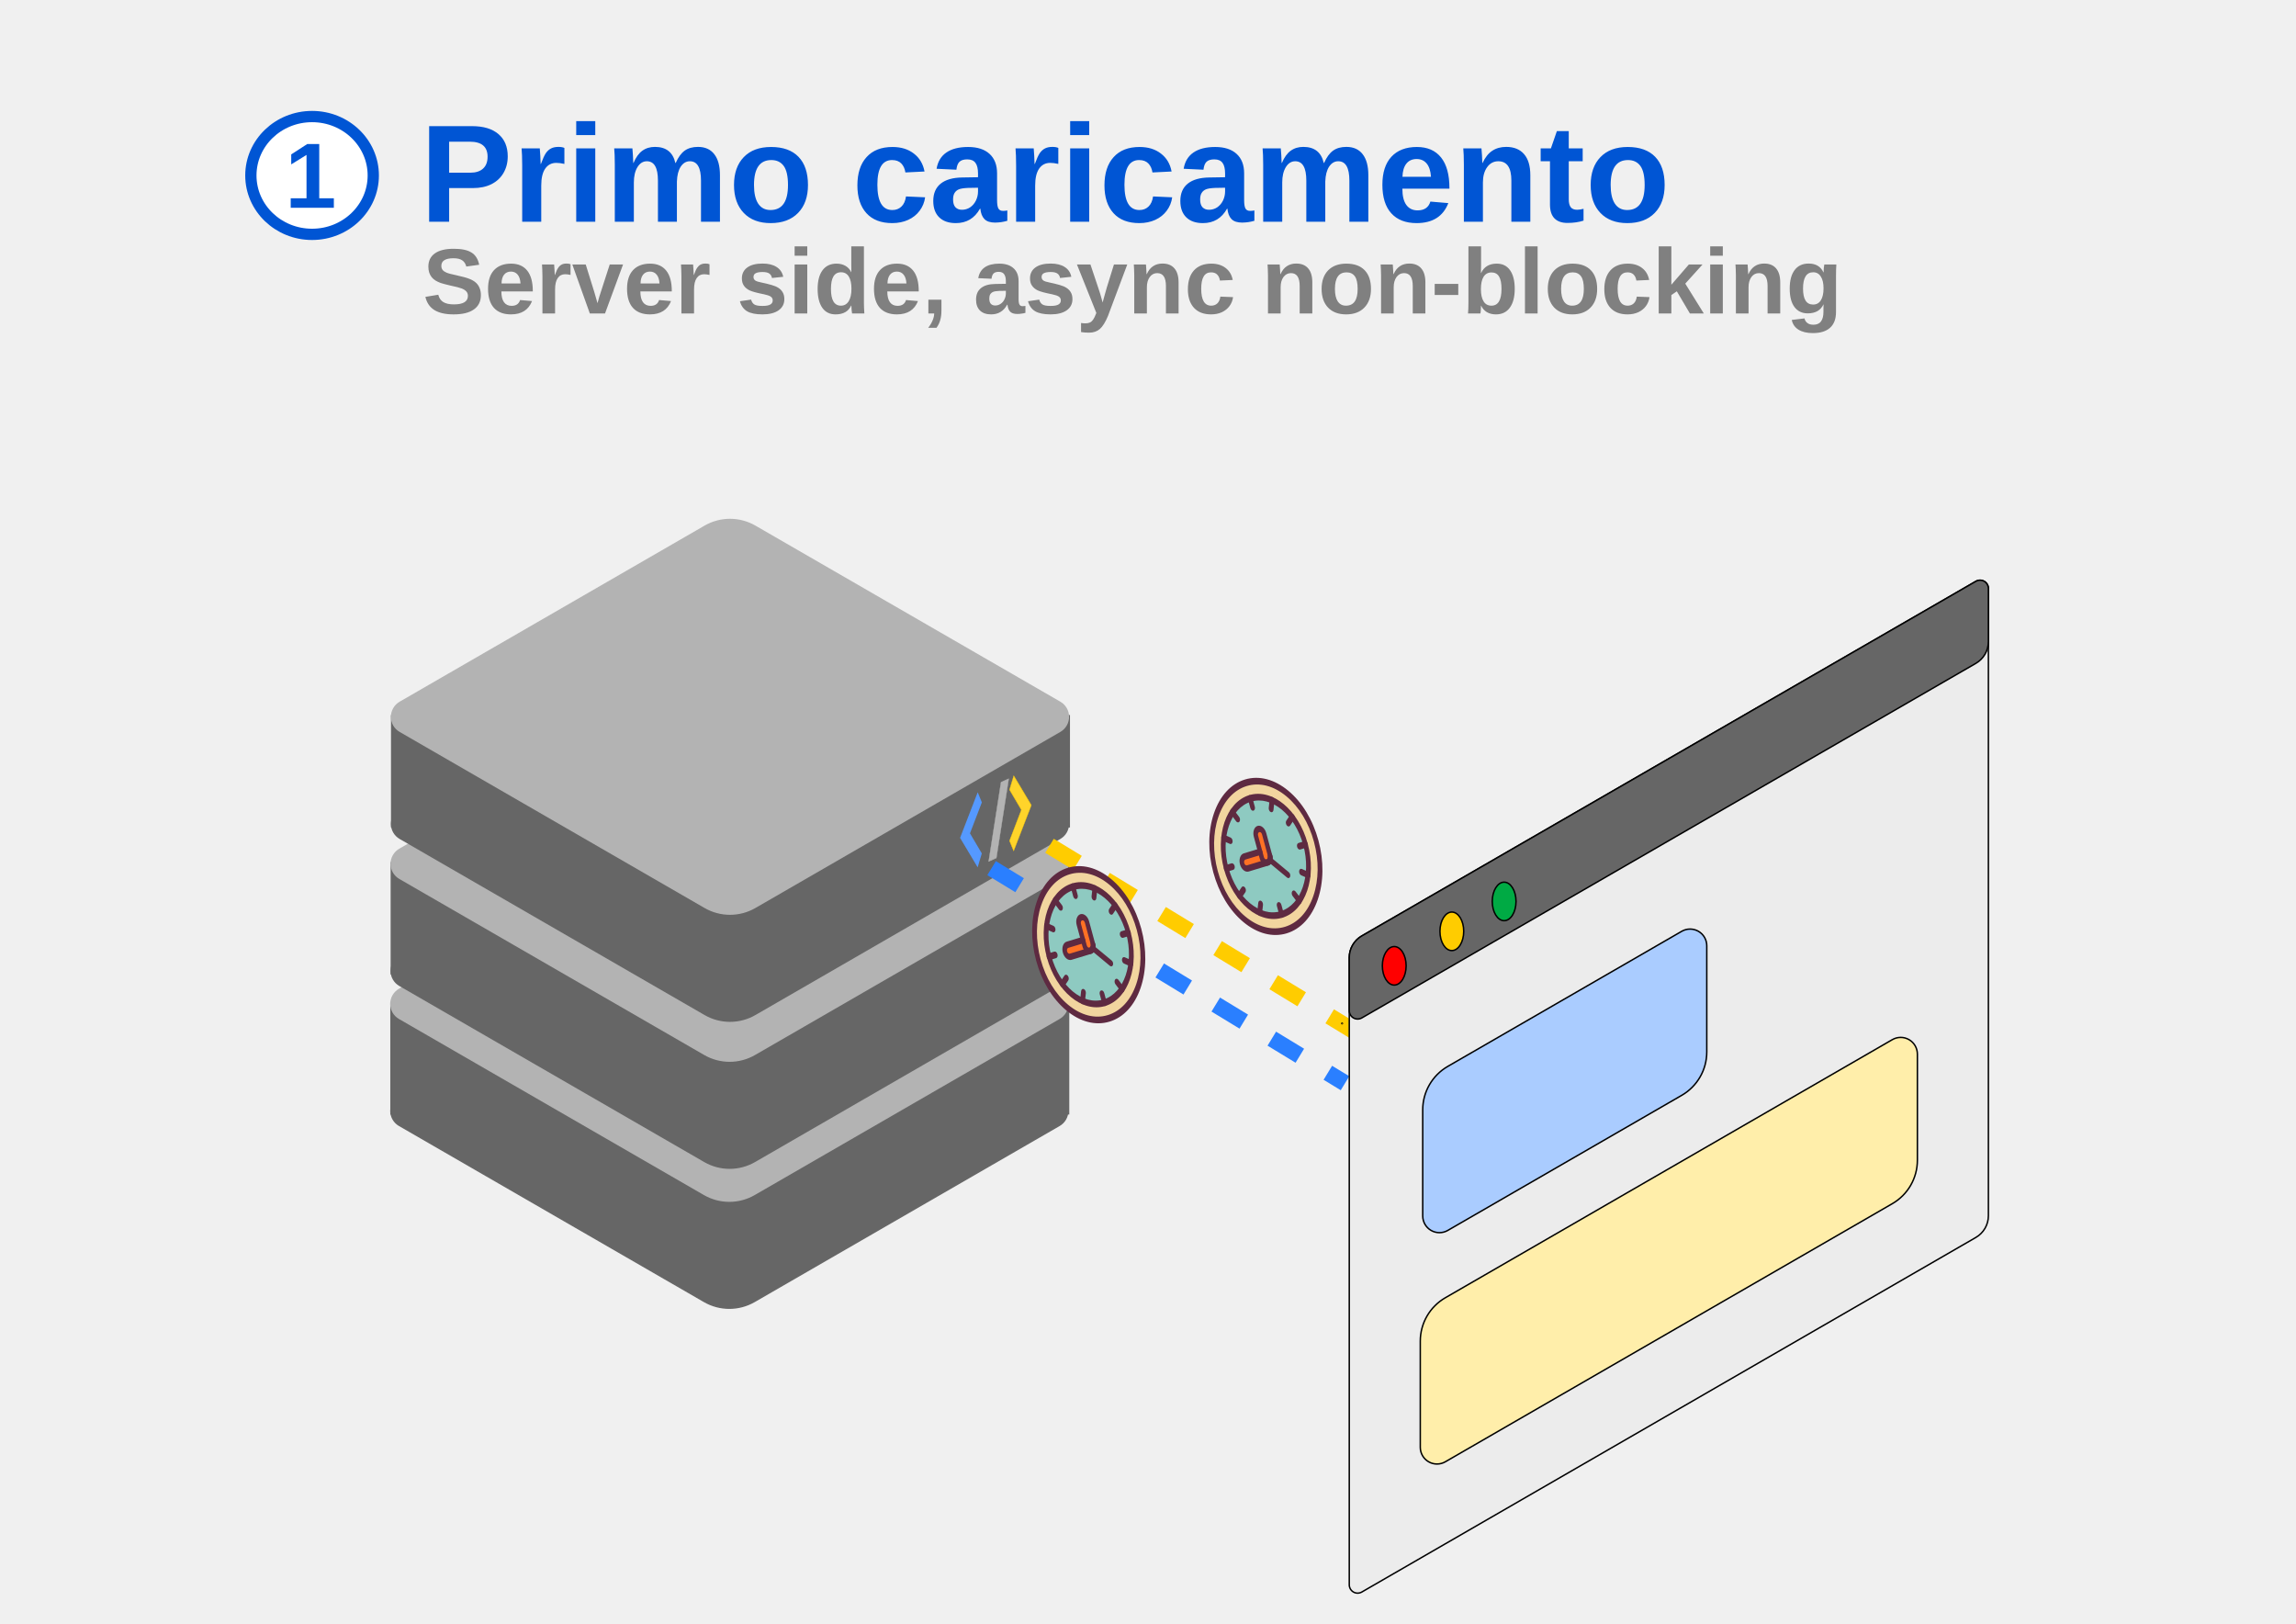
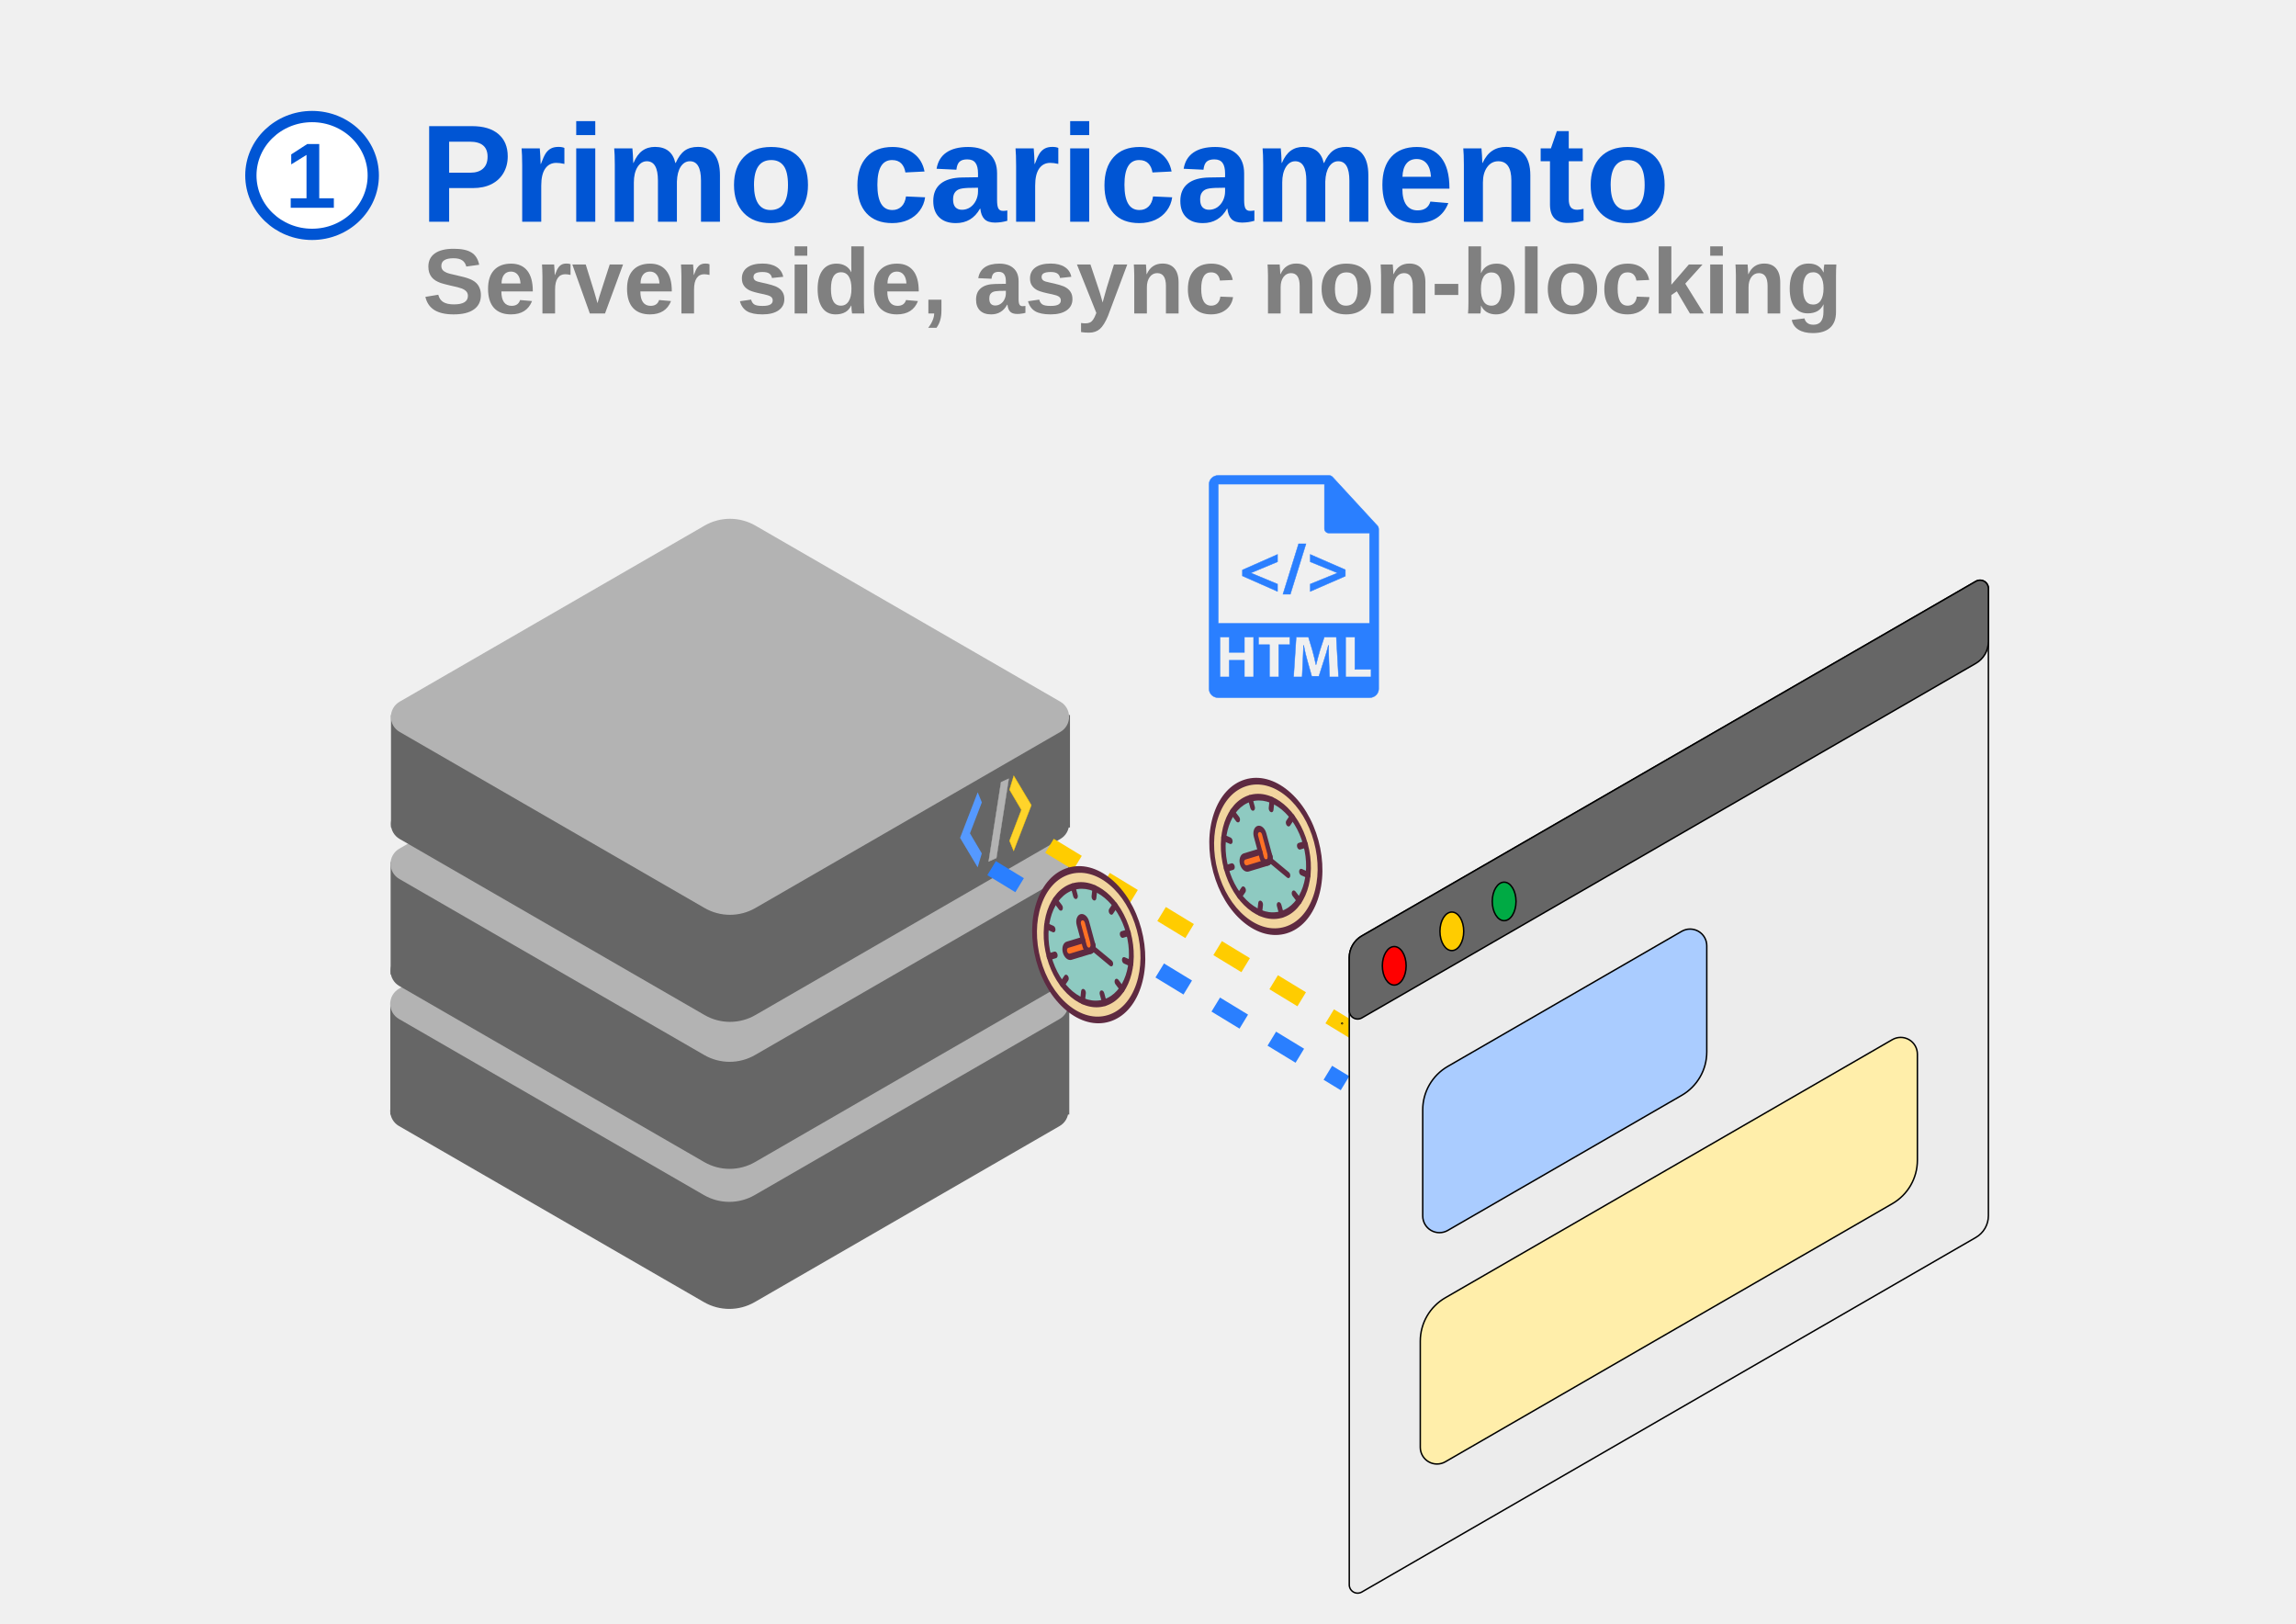
<svg xmlns="http://www.w3.org/2000/svg" width="420mm" height="297mm" viewBox="0 0 420 297" version="1.1" id="svg1">
  <defs id="defs1">
    <linearGradient id="swatch60">
      <stop style="stop-color:#800000;stop-opacity:1;" offset="0" id="stop60" />
    </linearGradient>
  </defs>
  <g id="layer1">
    <g id="g184">
      <g id="g181-2" transform="translate(55.46791,85.2254)">
        <path style="fill:#666666;stroke:#666666;stroke-width:0.265" d="M 17.573,79.854 73.36,47.646 a 9.165,9.165 9.5492966e-7 0 1 9.165,0 l 55.786,32.208 a 3.055,3.055 90 0 1 0,5.292 L 82.525,117.354 a 9.165,9.165 180 0 1 -9.165,0 L 17.573,85.146 a 3.055,3.055 90 0 1 0,-5.292 z" id="path125-1-3" transform="translate(0,35.45418)" />
        <rect style="fill:#666666;stroke:#666666;stroke-width:0.265" id="rect181-7" width="123.941" height="20.303" x="16.061" y="98.183" />
        <path style="fill:#b3b3b3;stroke:#b3b3b3;stroke-width:0.265" d="M 17.573,79.854 73.36,47.646 a 9.165,9.165 9.5492966e-7 0 1 9.165,0 l 55.786,32.208 a 3.055,3.055 90 0 1 0,5.292 L 82.525,117.354 a 9.165,9.165 180 0 1 -9.165,0 L 17.573,85.146 a 3.055,3.055 90 0 1 0,-5.292 z" id="path125-18" transform="translate(0,15.875)" />
      </g>
      <g id="g181-6" transform="translate(55.5275,59.61288)">
        <path style="fill:#666666;stroke:#666666;stroke-width:0.265" d="M 17.573,79.854 73.36,47.646 a 9.165,9.165 9.5492966e-7 0 1 9.165,0 l 55.786,32.208 a 3.055,3.055 90 0 1 0,5.292 L 82.525,117.354 a 9.165,9.165 180 0 1 -9.165,0 L 17.573,85.146 a 3.055,3.055 90 0 1 0,-5.292 z" id="path125-1-7" transform="translate(0,35.45418)" />
        <rect style="fill:#666666;stroke:#666666;stroke-width:0.265" id="rect181-1" width="123.941" height="20.303" x="16.061" y="98.183" />
        <path style="fill:#b3b3b3;stroke:#b3b3b3;stroke-width:0.265" d="M 17.573,79.854 73.36,47.646 a 9.165,9.165 9.5492966e-7 0 1 9.165,0 l 55.786,32.208 a 3.055,3.055 90 0 1 0,5.292 L 82.525,117.354 a 9.165,9.165 180 0 1 -9.165,0 L 17.573,85.146 a 3.055,3.055 90 0 1 0,-5.292 z" id="path125-8" transform="translate(0,15.875)" />
      </g>
      <g id="g181" transform="translate(55.59341,32.72611)">
        <path style="fill:#666666;stroke:#666666;stroke-width:0.265" d="M 17.573,79.854 73.36,47.646 a 9.165,9.165 9.5492966e-7 0 1 9.165,0 l 55.786,32.208 a 3.055,3.055 90 0 1 0,5.292 L 82.525,117.354 a 9.165,9.165 180 0 1 -9.165,0 L 17.573,85.146 a 3.055,3.055 90 0 1 0,-5.292 z" id="path125-1" transform="translate(0,35.45418)" />
        <rect style="fill:#666666;stroke:#666666;stroke-width:0.265" id="rect181" width="123.941" height="20.303" x="16.061" y="98.183" />
        <path style="fill:#b3b3b3;stroke:#b3b3b3;stroke-width:0.265" d="M 17.573,79.854 73.36,47.646 a 9.165,9.165 9.5492966e-7 0 1 9.165,0 l 55.786,32.208 a 3.055,3.055 90 0 1 0,5.292 L 82.525,117.354 a 9.165,9.165 180 0 1 -9.165,0 L 17.573,85.146 a 3.055,3.055 90 0 1 0,-5.292 z" id="path125" transform="translate(0,15.875)" />
      </g>
      <g id="g4" transform="matrix(0.06087284,-0.02784405,-7.0377847e-5,0.106601,166.9553,130.5455)">
        <g id="g3">
          <polygon fill="#231f20" points="195.568,314.534 208.077,293.962 172.44,250.173 208.077,206.384 195.568,185.811 142.681,250.173 " id="polygon1" style="fill:#5599ff" />
          <polygon fill="#231f20" points="228.707,313 251.922,313 288.816,187 265.6,187 " id="polygon2" style="fill:#b3b3b3;stroke:#b3b3b3" />
          <polygon fill="#231f20" points="356.765,250.173 303.876,185.81 291.37,206.384 327.005,250.173 291.37,293.961 303.876,314.535 " id="polygon3" style="fill:#ffd42a;stroke:#ffcc00" />
        </g>
      </g>
    </g>
    <path style="fill:#ffcc00;fill-opacity:1;stroke:#ffcc00;stroke-width:3;stroke-linecap:square;stroke-linejoin:bevel;stroke-miterlimit:22.6;stroke-dasharray:3, 9;stroke-dashoffset:0;stroke-opacity:1" d="m 193.264,155.475 62.084,37.776" id="path184" />
    <g id="g165" />
    <path style="fill:#2a7fff;fill-opacity:1;stroke:#2a7fff;stroke-width:3;stroke-linecap:square;stroke-linejoin:bevel;stroke-miterlimit:22.6;stroke-dasharray:3, 9;stroke-dashoffset:0;stroke-opacity:1" d="m 182.672,159.561 62.084,37.776" id="path184-9" />
    <g id="_x30_9._Clock_1_-5" transform="matrix(0.04074377,-0.01236222,0.01615457,0.05961265,185.7277,161.632)" style="stroke-width:57.559;stroke-dasharray:none">
      <g id="XMLID_10_-8" style="stroke-width:57.559;stroke-dasharray:none">
        <g id="g6-8" style="stroke-width:57.559;stroke-dasharray:none">
          <g id="g2-9" style="stroke-width:57.559;stroke-dasharray:none">
            <path style="fill:#8ecac1;stroke-width:57.559;stroke-dasharray:none" d="m 248.8,249.35 c 0.06,-0.06 0.11,-0.11 0.17,-0.17 v -0.01 c 0.29,-0.29 0.56,-0.58 0.83,-0.89 0.05,-0.05 0.1,-0.11 0.14,-0.17 0.27,-0.3 0.52,-0.62 0.76,-0.94 0.55,-0.74 1.05,-1.52 1.49,-2.34 0.12,-0.22 0.23,-0.45 0.34,-0.68 0.13,-0.27 0.25,-0.54 0.37,-0.81 0.23,-0.55 0.44,-1.11 0.62,-1.69 0.09,-0.29 0.17,-0.58 0.24,-0.87 0.21,-0.81 0.37,-1.65 0.46,-2.51 0.02,-0.14 0.04,-0.29 0.05,-0.44 0.05,-0.53 0.07,-1.08 0.07,-1.63 v -66 c 0,-10.13 -8.21,-18.34 -18.34,-18.34 -5.06,0 -9.64,2.05 -12.96,5.37 -3.32,3.32 -5.37,7.91 -5.37,12.97 v 47.67 h -70 c -10.13,0 -18.34,8.21 -18.34,18.34 0,10.13 8.21,18.34 18.34,18.34 H 236 c 4.98,0 9.5,-1.98 12.8,-5.2 z M 58,236 c 0,-98.31 79.69,-178 178,-178 98.31,0 178,79.69 178,178 0,98.31 -79.69,178 -178,178 C 137.69,414 58,334.31 58,236 Z" id="path1-4" />
          </g>
          <g id="g3-8-7" style="stroke-width:57.559;stroke-dasharray:none">
            <path style="fill:#f2d59f;stroke-width:57.559;stroke-dasharray:none" d="M 236,10 C 360.82,10 462,111.18 462,236 462,360.82 360.82,462 236,462 111.18,462 10,360.82 10,236 10,111.18 111.18,10 236,10 Z M 414,236 C 414,137.69 334.31,58 236,58 137.69,58 58,137.69 58,236 c 0,98.31 79.69,178 178,178 98.31,0 178,-79.69 178,-178 z" id="path2-0" />
          </g>
          <g id="g4-4-4" style="stroke-width:57.559;stroke-dasharray:none">
            <path style="fill:#ff7124;stroke-width:57.559;stroke-dasharray:none" d="m 254.34,170.2 v 66 c 0,0.55 -0.02,1.1 -0.07,1.63 -0.01,0.15 -0.03,0.29 -0.05,0.44 -0.09,0.86 -0.25,1.7 -0.46,2.51 -0.07,0.29 -0.15,0.58 -0.24,0.87 -0.18,0.58 -0.39,1.14 -0.62,1.69 -0.12,0.27 -0.24,0.54 -0.37,0.81 -0.11,0.23 -0.22,0.46 -0.34,0.68 -0.44,0.82 -0.94,1.6 -1.49,2.34 -0.24,0.32 -0.49,0.64 -0.76,0.94 -0.04,0.06 -0.09,0.12 -0.14,0.17 -0.27,0.31 -0.54,0.6 -0.83,0.89 -0.06,0.06 -0.12,0.12 -0.18,0.17 -3.3,3.22 -7.82,5.2 -12.79,5.2 -10.12,0 -18.33,-8.21 -18.33,-18.34 V 217.87 170.2 c 0,-5.06 2.05,-9.65 5.37,-12.97 3.32,-3.32 7.9,-5.37 12.96,-5.37 10.13,0 18.34,8.21 18.34,18.34 z" id="path3-0" />
          </g>
          <g id="g5-6" style="stroke-width:57.559;stroke-dasharray:none">
            <path style="fill:#ff7124;stroke-width:57.559;stroke-dasharray:none" d="m 248.79,249.34 0.01,0.01 c -3.3,3.22 -7.82,5.2 -12.8,5.2 h -88.33 c -10.13,0 -18.34,-8.21 -18.34,-18.34 0,-10.13 8.21,-18.34 18.34,-18.34 h 70 v 18.33 c 0,10.13 8.21,18.34 18.33,18.34 4.97,0 9.49,-1.98 12.79,-5.2 z" id="path4-5" />
          </g>
        </g>
        <g id="g28-3" style="stroke-width:57.559;stroke-dasharray:none">
          <g id="g7-8" style="stroke-width:57.559;stroke-dasharray:none">
            <path style="fill:#5e2a41;stroke-width:57.559;stroke-dasharray:none" d="M 236,472 C 172.96,472 113.695,447.452 69.122,402.879 24.548,358.305 0,299.04 0,236 0,172.96 24.548,113.695 69.122,69.121 113.695,24.548 172.96,0 236,0 299.04,0 358.305,24.548 402.879,69.121 447.452,113.695 472,172.96 472,236 472,299.04 447.452,358.305 402.879,402.879 358.305,447.452 299.04,472 236,472 Z M 236,20 C 178.303,20 124.06,42.468 83.264,83.264 42.467,124.06 20,178.303 20,236 20,293.697 42.467,347.94 83.264,388.736 124.06,429.532 178.303,452 236,452 293.697,452 347.94,429.532 388.736,388.736 429.532,347.94 452,293.697 452,236 452,178.303 429.532,124.06 388.736,83.264 347.94,42.468 293.697,20 236,20 Z" id="path5-5" />
          </g>
          <g id="g8-1" style="stroke-width:57.559;stroke-dasharray:none">
            <path style="fill:#5e2a41;stroke-width:57.559;stroke-dasharray:none" d="m 254.23,247.764 c -0.43,0 -0.864,-0.029 -1.302,-0.09 -5.196,-0.713 -8.832,-5.496 -8.121,-10.692 0.439,-4.912 4.564,-8.651 9.452,-8.651 0.208,0 0.416,0.007 0.625,0.02 5.236,0.341 9.205,4.86 8.865,10.096 -0.025,0.378 -0.065,0.73 -0.116,1.103 -0.654,4.758 -4.729,8.214 -9.403,8.214 z" id="path6-2" />
          </g>
          <g id="g9-4" style="stroke-width:57.559;stroke-dasharray:none">
            <path style="fill:#5e2a41;stroke-width:57.559;stroke-dasharray:none" d="m 253.522,251.153 c -0.94,0 -1.896,-0.142 -2.842,-0.437 -5.007,-1.568 -7.795,-6.898 -6.228,-11.905 0.025,-0.08 0.048,-0.16 0.067,-0.24 1.219,-5.104 6.34,-8.252 11.448,-7.03 5.103,1.22 8.251,6.345 7.03,11.448 -0.119,0.5 -0.257,1 -0.413,1.5 -1.271,4.063 -5.019,6.664 -9.062,6.664 z" id="path7-6" />
          </g>
          <g id="g10-7" style="stroke-width:57.559;stroke-dasharray:none">
            <path style="fill:#5e2a41;stroke-width:57.559;stroke-dasharray:none" d="m 252.182,254.332 c -1.529,0 -3.08,-0.37 -4.52,-1.15 -4.606,-2.498 -6.319,-8.253 -3.832,-12.862 l 0.128,-0.263 c 0.097,-0.203 0.178,-0.388 0.26,-0.572 2.13,-4.795 7.744,-6.956 12.538,-4.827 4.795,2.13 6.956,7.743 4.827,12.538 -0.158,0.357 -0.317,0.711 -0.488,1.067 -0.188,0.389 -0.365,0.749 -0.553,1.096 -1.721,3.172 -4.987,4.973 -8.36,4.973 z" id="path8-5" />
          </g>
          <g id="g11-5" style="stroke-width:57.559;stroke-dasharray:none">
            <path style="fill:#5e2a41;stroke-width:57.559;stroke-dasharray:none" d="m 249.937,257.61 c -2.258,0 -4.523,-0.8 -6.337,-2.425 -3.907,-3.501 -4.236,-9.507 -0.735,-13.414 0.084,-0.097 0.159,-0.2 0.235,-0.302 3.148,-4.198 9.105,-5.048 13.3,-1.899 4.197,3.148 5.048,9.103 1.899,13.3 -0.289,0.386 -0.737,0.97 -1.284,1.58 -1.875,2.094 -4.472,3.16 -7.078,3.16 z" id="path9-0" />
          </g>
          <g id="g12-5" style="stroke-width:57.559;stroke-dasharray:none">
            <path style="fill:#5e2a41;stroke-width:57.559;stroke-dasharray:none" d="m 236,264.05 h -88.33 c -15.351,0 -27.84,-12.489 -27.84,-27.84 0,-15.351 12.489,-27.84 27.84,-27.84 h 70 c 5.247,0 9.5,4.253 9.5,9.5 0,5.247 -4.253,9.5 -9.5,9.5 h -70 c -4.874,0 -8.84,3.966 -8.84,8.84 0,4.874 3.965,8.84 8.84,8.84 H 236 c 2.272,0 4.415,-0.848 6.052,-2.391 0.066,-0.07 0.133,-0.139 0.2,-0.207 0.134,-0.134 0.259,-0.268 0.383,-0.41 3.446,-3.957 9.445,-4.372 13.403,-0.927 3.957,3.445 4.372,9.446 0.927,13.403 -0.319,0.366 -0.639,0.715 -0.973,1.059 -0.081,0.09 -0.165,0.179 -0.251,0.266 l -0.278,0.278 c -5.248,5.122 -12.151,7.929 -19.463,7.929 z" id="path10-2" />
          </g>
          <g id="g13-0" style="stroke-width:57.559;stroke-dasharray:none">
            <path style="fill:#5e2a41;stroke-width:57.559;stroke-dasharray:none" d="m 236,95.68 c -5.523,0 -10,-4.478 -10,-10 V 58 c 0,-5.522 4.477,-10 10,-10 5.522,0 10,4.478 10,10 v 27.68 c 0,5.522 -4.478,10 -10,10 z" id="path11-7" />
          </g>
          <g id="g14-7" style="stroke-width:57.559;stroke-dasharray:none">
            <path style="fill:#5e2a41;stroke-width:57.559;stroke-dasharray:none" d="m 236,424 c -5.523,0 -10,-4.478 -10,-10 v -27.68 c 0,-5.522 4.477,-10 10,-10 5.522,0 10,4.478 10,10 V 414 c 0,5.522 -4.478,10 -10,10 z" id="path12-9" />
          </g>
          <g id="g15-7" style="stroke-width:57.559;stroke-dasharray:none">
            <path style="fill:#5e2a41;stroke-width:57.559;stroke-dasharray:none" d="m 414,246 h -27.68 c -5.522,0 -10,-4.477 -10,-10 0,-5.523 4.478,-10 10,-10 H 414 c 5.522,0 10,4.477 10,10 0,5.523 -4.478,10 -10,10 z" id="path13-5" />
          </g>
          <g id="g16-3" style="stroke-width:57.559;stroke-dasharray:none">
            <path style="fill:#5e2a41;stroke-width:57.559;stroke-dasharray:none" d="M 85.68,246 H 58 c -5.523,0 -10,-4.477 -10,-10 0,-5.523 4.477,-10 10,-10 h 27.68 c 5.523,0 10,4.477 10,10 0,5.523 -4.477,10 -10,10 z" id="path14-9" />
          </g>
          <g id="g17-9" style="stroke-width:57.559;stroke-dasharray:none">
            <path style="fill:#5e2a41;stroke-width:57.559;stroke-dasharray:none" d="m 311.15,115.822 c -1.696,0 -3.415,-0.433 -4.99,-1.342 -4.783,-2.762 -6.422,-8.877 -3.66,-13.66 l 13.84,-23.971 c 2.762,-4.783 8.876,-6.422 13.66,-3.66 4.783,2.762 6.422,8.877 3.66,13.66 l -13.84,23.971 c -1.852,3.208 -5.214,5.002 -8.67,5.002 z" id="path15-4" />
          </g>
          <g id="g18-9" style="stroke-width:57.559;stroke-dasharray:none">
            <path style="fill:#5e2a41;stroke-width:57.559;stroke-dasharray:none" d="m 146.991,400.152 c -1.697,0 -3.416,-0.433 -4.991,-1.342 -4.783,-2.762 -6.422,-8.877 -3.66,-13.66 l 13.84,-23.971 c 2.762,-4.782 8.879,-6.421 13.66,-3.66 4.783,2.762 6.422,8.877 3.66,13.66 l -13.84,23.971 c -1.852,3.208 -5.213,5.002 -8.669,5.002 z" id="path16-1" />
          </g>
          <g id="g19-5" style="stroke-width:57.559;stroke-dasharray:none">
            <path style="fill:#5e2a41;stroke-width:57.559;stroke-dasharray:none" d="m 390.141,335.002 c -1.696,0 -3.415,-0.433 -4.99,-1.342 L 361.18,319.82 c -4.783,-2.762 -6.422,-8.877 -3.66,-13.66 2.762,-4.783 8.875,-6.422 13.66,-3.66 l 23.971,13.84 c 4.783,2.762 6.422,8.877 3.66,13.66 -1.853,3.208 -5.214,5.002 -8.67,5.002 z" id="path17-9" />
          </g>
          <g id="g20-8" style="stroke-width:57.559;stroke-dasharray:none">
            <path style="fill:#5e2a41;stroke-width:57.559;stroke-dasharray:none" d="m 105.81,170.842 c -1.697,0 -3.416,-0.433 -4.991,-1.342 l -23.97,-13.84 c -4.783,-2.762 -6.421,-8.878 -3.66,-13.66 2.762,-4.782 8.878,-6.42 13.661,-3.66 l 23.97,13.84 c 4.783,2.762 6.421,8.878 3.66,13.66 -1.852,3.208 -5.213,5.002 -8.67,5.002 z" id="path18-3" />
          </g>
          <g id="g21-0" style="stroke-width:57.559;stroke-dasharray:none">
            <path style="fill:#5e2a41;stroke-width:57.559;stroke-dasharray:none" d="m 366.19,170.842 c -3.457,0 -6.817,-1.794 -8.67,-5.002 -2.762,-4.783 -1.123,-10.898 3.66,-13.66 l 23.971,-13.84 c 4.782,-2.761 10.898,-1.122 13.66,3.66 2.762,4.783 1.123,10.898 -3.66,13.66 L 371.18,169.5 c -1.575,0.909 -3.294,1.342 -4.99,1.342 z" id="path19-9" />
          </g>
          <g id="g22-0" style="stroke-width:57.559;stroke-dasharray:none">
            <path style="fill:#5e2a41;stroke-width:57.559;stroke-dasharray:none" d="m 81.859,335.002 c -3.456,0 -6.817,-1.794 -8.67,-5.002 -2.762,-4.782 -1.123,-10.898 3.66,-13.66 l 23.97,-13.84 c 4.782,-2.763 10.899,-1.123 13.661,3.66 2.762,4.782 1.123,10.898 -3.66,13.66 l -23.97,13.84 c -1.574,0.909 -3.294,1.342 -4.991,1.342 z" id="path20-7" />
          </g>
          <g id="g23-6" style="stroke-width:57.559;stroke-dasharray:none">
            <path style="fill:#5e2a41;stroke-width:57.559;stroke-dasharray:none" d="m 325.01,400.152 c -3.457,0 -6.817,-1.794 -8.67,-5.002 L 302.5,371.18 c -2.762,-4.783 -1.123,-10.898 3.66,-13.66 4.783,-2.761 10.899,-1.122 13.66,3.66 l 13.84,23.971 c 2.762,4.783 1.123,10.898 -3.66,13.66 -1.574,0.909 -3.294,1.341 -4.99,1.341 z" id="path21-8" />
          </g>
          <g id="g24-3" style="stroke-width:57.559;stroke-dasharray:none">
            <path style="fill:#5e2a41;stroke-width:57.559;stroke-dasharray:none" d="m 160.849,115.822 c -3.456,0 -6.817,-1.794 -8.669,-5.002 L 138.34,86.85 c -2.762,-4.783 -1.123,-10.898 3.66,-13.66 4.783,-2.762 10.899,-1.123 13.66,3.66 l 13.84,23.971 c 2.762,4.783 1.123,10.899 -3.66,13.66 -1.575,0.909 -3.295,1.341 -4.991,1.341 z" id="path22-8" />
          </g>
          <g id="g25-6" style="stroke-width:57.559;stroke-dasharray:none">
            <path style="fill:#5e2a41;stroke-width:57.559;stroke-dasharray:none" d="M 236,424 C 132.336,424 48,339.663 48,236 48,132.337 132.336,48 236,48 c 103.663,0 188,84.337 188,188 0,103.663 -84.337,188 -188,188 z m 0,-356 c -92.636,0 -168,75.364 -168,168 0,92.636 75.364,168 168,168 92.636,0 168,-75.364 168,-168 C 404,143.364 328.636,68 236,68 Z" id="path23-1" />
          </g>
          <g id="g26-9" style="stroke-width:57.559;stroke-dasharray:none">
            <path style="fill:#5e2a41;stroke-width:57.559;stroke-dasharray:none" d="m 307.05,317.1 c -2.432,0 -4.862,-0.928 -6.718,-2.782 l -58.25,-58.25 c -3.71,-3.71 -3.715,-9.731 -0.005,-13.44 3.711,-3.709 9.72,-3.714 13.431,-0.005 l 58.26,58.26 c 3.71,3.71 3.71,9.726 0,13.436 -1.856,1.853 -4.287,2.781 -6.718,2.781 z" id="path24-6" />
          </g>
          <g id="g27-7" style="stroke-width:57.559;stroke-dasharray:none">
            <path style="fill:#5e2a41;stroke-width:57.559;stroke-dasharray:none" d="m 236,264.04 c -15.346,0 -27.83,-12.489 -27.83,-27.84 v -66 c 0,-7.439 2.896,-14.431 8.153,-19.688 5.255,-5.257 12.244,-8.152 19.677,-8.152 15.351,0 27.84,12.489 27.84,27.84 v 66 c 0,0.866 -0.034,1.66 -0.104,2.425 -0.021,0.276 -0.053,0.551 -0.088,0.815 -0.135,1.2 -0.359,2.423 -0.671,3.639 -0.114,0.47 -0.245,0.94 -0.392,1.41 -0.248,0.801 -0.552,1.631 -0.919,2.51 -0.027,0.066 -0.056,0.131 -0.084,0.196 -0.158,0.357 -0.317,0.711 -0.488,1.067 -0.188,0.389 -0.365,0.749 -0.553,1.096 -0.629,1.17 -1.38,2.352 -2.215,3.476 -0.263,0.351 -0.616,0.813 -1.042,1.309 -0.143,0.178 -0.291,0.351 -0.445,0.519 -0.374,0.423 -0.751,0.825 -1.152,1.227 -0.125,0.127 -0.27,0.267 -0.423,0.406 -5.202,4.996 -12.034,7.745 -19.264,7.745 z m 0,-102.68 c -2.357,0 -4.574,0.919 -6.242,2.587 -1.669,1.669 -2.588,3.89 -2.588,6.253 v 66 c 0,4.874 3.961,8.84 8.83,8.84 2.317,0 4.504,-0.888 6.155,-2.5 0.054,-0.052 0.107,-0.102 0.161,-0.153 0.101,-0.103 0.182,-0.19 0.26,-0.277 0.094,-0.115 0.19,-0.229 0.289,-0.339 0.084,-0.095 0.159,-0.199 0.235,-0.301 0.258,-0.349 0.51,-0.741 0.72,-1.134 l 0.138,-0.279 c 0.077,-0.162 0.144,-0.313 0.21,-0.461 0.116,-0.282 0.207,-0.531 0.277,-0.756 0.033,-0.108 0.056,-0.188 0.075,-0.268 0.014,-0.058 0.028,-0.115 0.043,-0.173 0.102,-0.393 0.171,-0.768 0.208,-1.115 0.01,-0.102 0.022,-0.202 0.036,-0.304 0.002,-0.019 0.004,-0.036 0.005,-0.055 0.013,-0.129 0.027,-0.359 0.027,-0.725 v -66 c 0.001,-4.874 -3.965,-8.84 -8.839,-8.84 z" id="path25-8" />
          </g>
        </g>
      </g>
    </g>
    <g id="_x30_9._Clock_1_" transform="matrix(0.04074377,-0.01236222,0.01615457,0.05961265,218.132,145.484)">
      <g id="XMLID_10_">
        <g id="g6">
          <g id="g2">
            <path style="fill:#8ecac1" d="m 248.8,249.35 c 0.06,-0.06 0.11,-0.11 0.17,-0.17 v -0.01 c 0.29,-0.29 0.56,-0.58 0.83,-0.89 0.05,-0.05 0.1,-0.11 0.14,-0.17 0.27,-0.3 0.52,-0.62 0.76,-0.94 0.55,-0.74 1.05,-1.52 1.49,-2.34 0.12,-0.22 0.23,-0.45 0.34,-0.68 0.13,-0.27 0.25,-0.54 0.37,-0.81 0.23,-0.55 0.44,-1.11 0.62,-1.69 0.09,-0.29 0.17,-0.58 0.24,-0.87 0.21,-0.81 0.37,-1.65 0.46,-2.51 0.02,-0.14 0.04,-0.29 0.05,-0.44 0.05,-0.53 0.07,-1.08 0.07,-1.63 v -66 c 0,-10.13 -8.21,-18.34 -18.34,-18.34 -5.06,0 -9.64,2.05 -12.96,5.37 -3.32,3.32 -5.37,7.91 -5.37,12.97 v 47.67 h -70 c -10.13,0 -18.34,8.21 -18.34,18.34 0,10.13 8.21,18.34 18.34,18.34 H 236 c 4.98,0 9.5,-1.98 12.8,-5.2 z M 58,236 c 0,-98.31 79.69,-178 178,-178 98.31,0 178,79.69 178,178 0,98.31 -79.69,178 -178,178 C 137.69,414 58,334.31 58,236 Z" id="path1" />
          </g>
          <g id="g3-8">
            <path style="fill:#f2d59f" d="M 236,10 C 360.82,10 462,111.18 462,236 462,360.82 360.82,462 236,462 111.18,462 10,360.82 10,236 10,111.18 111.18,10 236,10 Z M 414,236 C 414,137.69 334.31,58 236,58 137.69,58 58,137.69 58,236 c 0,98.31 79.69,178 178,178 98.31,0 178,-79.69 178,-178 z" id="path2" />
          </g>
          <g id="g4-4">
            <path style="fill:#ff7124" d="m 254.34,170.2 v 66 c 0,0.55 -0.02,1.1 -0.07,1.63 -0.01,0.15 -0.03,0.29 -0.05,0.44 -0.09,0.86 -0.25,1.7 -0.46,2.51 -0.07,0.29 -0.15,0.58 -0.24,0.87 -0.18,0.58 -0.39,1.14 -0.62,1.69 -0.12,0.27 -0.24,0.54 -0.37,0.81 -0.11,0.23 -0.22,0.46 -0.34,0.68 -0.44,0.82 -0.94,1.6 -1.49,2.34 -0.24,0.32 -0.49,0.64 -0.76,0.94 -0.04,0.06 -0.09,0.12 -0.14,0.17 -0.27,0.31 -0.54,0.6 -0.83,0.89 -0.06,0.06 -0.12,0.12 -0.18,0.17 -3.3,3.22 -7.82,5.2 -12.79,5.2 -10.12,0 -18.33,-8.21 -18.33,-18.34 V 217.87 170.2 c 0,-5.06 2.05,-9.65 5.37,-12.97 3.32,-3.32 7.9,-5.37 12.96,-5.37 10.13,0 18.34,8.21 18.34,18.34 z" id="path3" />
          </g>
          <g id="g5">
            <path style="fill:#ff7124" d="m 248.79,249.34 0.01,0.01 c -3.3,3.22 -7.82,5.2 -12.8,5.2 h -88.33 c -10.13,0 -18.34,-8.21 -18.34,-18.34 0,-10.13 8.21,-18.34 18.34,-18.34 h 70 v 18.33 c 0,10.13 8.21,18.34 18.33,18.34 4.97,0 9.49,-1.98 12.79,-5.2 z" id="path4" />
          </g>
        </g>
        <g id="g28">
          <g id="g7">
            <path style="fill:#5e2a41" d="M 236,472 C 172.96,472 113.695,447.452 69.122,402.879 24.548,358.305 0,299.04 0,236 0,172.96 24.548,113.695 69.122,69.121 113.695,24.548 172.96,0 236,0 299.04,0 358.305,24.548 402.879,69.121 447.452,113.695 472,172.96 472,236 472,299.04 447.452,358.305 402.879,402.879 358.305,447.452 299.04,472 236,472 Z M 236,20 C 178.303,20 124.06,42.468 83.264,83.264 42.467,124.06 20,178.303 20,236 20,293.697 42.467,347.94 83.264,388.736 124.06,429.532 178.303,452 236,452 293.697,452 347.94,429.532 388.736,388.736 429.532,347.94 452,293.697 452,236 452,178.303 429.532,124.06 388.736,83.264 347.94,42.468 293.697,20 236,20 Z" id="path5" />
          </g>
          <g id="g8">
            <path style="fill:#5e2a41" d="m 254.23,247.764 c -0.43,0 -0.864,-0.029 -1.302,-0.09 -5.196,-0.713 -8.832,-5.496 -8.121,-10.692 0.439,-4.912 4.564,-8.651 9.452,-8.651 0.208,0 0.416,0.007 0.625,0.02 5.236,0.341 9.205,4.86 8.865,10.096 -0.025,0.378 -0.065,0.73 -0.116,1.103 -0.654,4.758 -4.729,8.214 -9.403,8.214 z" id="path6" />
          </g>
          <g id="g9">
            <path style="fill:#5e2a41" d="m 253.522,251.153 c -0.94,0 -1.896,-0.142 -2.842,-0.437 -5.007,-1.568 -7.795,-6.898 -6.228,-11.905 0.025,-0.08 0.048,-0.16 0.067,-0.24 1.219,-5.104 6.34,-8.252 11.448,-7.03 5.103,1.22 8.251,6.345 7.03,11.448 -0.119,0.5 -0.257,1 -0.413,1.5 -1.271,4.063 -5.019,6.664 -9.062,6.664 z" id="path7" />
          </g>
          <g id="g10">
            <path style="fill:#5e2a41" d="m 252.182,254.332 c -1.529,0 -3.08,-0.37 -4.52,-1.15 -4.606,-2.498 -6.319,-8.253 -3.832,-12.862 l 0.128,-0.263 c 0.097,-0.203 0.178,-0.388 0.26,-0.572 2.13,-4.795 7.744,-6.956 12.538,-4.827 4.795,2.13 6.956,7.743 4.827,12.538 -0.158,0.357 -0.317,0.711 -0.488,1.067 -0.188,0.389 -0.365,0.749 -0.553,1.096 -1.721,3.172 -4.987,4.973 -8.36,4.973 z" id="path8" />
          </g>
          <g id="g11">
            <path style="fill:#5e2a41" d="m 249.937,257.61 c -2.258,0 -4.523,-0.8 -6.337,-2.425 -3.907,-3.501 -4.236,-9.507 -0.735,-13.414 0.084,-0.097 0.159,-0.2 0.235,-0.302 3.148,-4.198 9.105,-5.048 13.3,-1.899 4.197,3.148 5.048,9.103 1.899,13.3 -0.289,0.386 -0.737,0.97 -1.284,1.58 -1.875,2.094 -4.472,3.16 -7.078,3.16 z" id="path9" />
          </g>
          <g id="g12">
            <path style="fill:#5e2a41" d="m 236,264.05 h -88.33 c -15.351,0 -27.84,-12.489 -27.84,-27.84 0,-15.351 12.489,-27.84 27.84,-27.84 h 70 c 5.247,0 9.5,4.253 9.5,9.5 0,5.247 -4.253,9.5 -9.5,9.5 h -70 c -4.874,0 -8.84,3.966 -8.84,8.84 0,4.874 3.965,8.84 8.84,8.84 H 236 c 2.272,0 4.415,-0.848 6.052,-2.391 0.066,-0.07 0.133,-0.139 0.2,-0.207 0.134,-0.134 0.259,-0.268 0.383,-0.41 3.446,-3.957 9.445,-4.372 13.403,-0.927 3.957,3.445 4.372,9.446 0.927,13.403 -0.319,0.366 -0.639,0.715 -0.973,1.059 -0.081,0.09 -0.165,0.179 -0.251,0.266 l -0.278,0.278 c -5.248,5.122 -12.151,7.929 -19.463,7.929 z" id="path10" />
          </g>
          <g id="g13">
            <path style="fill:#5e2a41" d="m 236,95.68 c -5.523,0 -10,-4.478 -10,-10 V 58 c 0,-5.522 4.477,-10 10,-10 5.522,0 10,4.478 10,10 v 27.68 c 0,5.522 -4.478,10 -10,10 z" id="path11" />
          </g>
          <g id="g14">
            <path style="fill:#5e2a41" d="m 236,424 c -5.523,0 -10,-4.478 -10,-10 v -27.68 c 0,-5.522 4.477,-10 10,-10 5.522,0 10,4.478 10,10 V 414 c 0,5.522 -4.478,10 -10,10 z" id="path12" />
          </g>
          <g id="g15">
            <path style="fill:#5e2a41" d="m 414,246 h -27.68 c -5.522,0 -10,-4.477 -10,-10 0,-5.523 4.478,-10 10,-10 H 414 c 5.522,0 10,4.477 10,10 0,5.523 -4.478,10 -10,10 z" id="path13" />
          </g>
          <g id="g16">
            <path style="fill:#5e2a41" d="M 85.68,246 H 58 c -5.523,0 -10,-4.477 -10,-10 0,-5.523 4.477,-10 10,-10 h 27.68 c 5.523,0 10,4.477 10,10 0,5.523 -4.477,10 -10,10 z" id="path14" />
          </g>
          <g id="g17">
            <path style="fill:#5e2a41" d="m 311.15,115.822 c -1.696,0 -3.415,-0.433 -4.99,-1.342 -4.783,-2.762 -6.422,-8.877 -3.66,-13.66 l 13.84,-23.971 c 2.762,-4.783 8.876,-6.422 13.66,-3.66 4.783,2.762 6.422,8.877 3.66,13.66 l -13.84,23.971 c -1.852,3.208 -5.214,5.002 -8.67,5.002 z" id="path15" />
          </g>
          <g id="g18">
            <path style="fill:#5e2a41" d="m 146.991,400.152 c -1.697,0 -3.416,-0.433 -4.991,-1.342 -4.783,-2.762 -6.422,-8.877 -3.66,-13.66 l 13.84,-23.971 c 2.762,-4.782 8.879,-6.421 13.66,-3.66 4.783,2.762 6.422,8.877 3.66,13.66 l -13.84,23.971 c -1.852,3.208 -5.213,5.002 -8.669,5.002 z" id="path16" />
          </g>
          <g id="g19">
            <path style="fill:#5e2a41" d="m 390.141,335.002 c -1.696,0 -3.415,-0.433 -4.99,-1.342 L 361.18,319.82 c -4.783,-2.762 -6.422,-8.877 -3.66,-13.66 2.762,-4.783 8.875,-6.422 13.66,-3.66 l 23.971,13.84 c 4.783,2.762 6.422,8.877 3.66,13.66 -1.853,3.208 -5.214,5.002 -8.67,5.002 z" id="path17" />
          </g>
          <g id="g20">
            <path style="fill:#5e2a41" d="m 105.81,170.842 c -1.697,0 -3.416,-0.433 -4.991,-1.342 l -23.97,-13.84 c -4.783,-2.762 -6.421,-8.878 -3.66,-13.66 2.762,-4.782 8.878,-6.42 13.661,-3.66 l 23.97,13.84 c 4.783,2.762 6.421,8.878 3.66,13.66 -1.852,3.208 -5.213,5.002 -8.67,5.002 z" id="path18" />
          </g>
          <g id="g21">
            <path style="fill:#5e2a41" d="m 366.19,170.842 c -3.457,0 -6.817,-1.794 -8.67,-5.002 -2.762,-4.783 -1.123,-10.898 3.66,-13.66 l 23.971,-13.84 c 4.782,-2.761 10.898,-1.122 13.66,3.66 2.762,4.783 1.123,10.898 -3.66,13.66 L 371.18,169.5 c -1.575,0.909 -3.294,1.342 -4.99,1.342 z" id="path19" />
          </g>
          <g id="g22">
            <path style="fill:#5e2a41" d="m 81.859,335.002 c -3.456,0 -6.817,-1.794 -8.67,-5.002 -2.762,-4.782 -1.123,-10.898 3.66,-13.66 l 23.97,-13.84 c 4.782,-2.763 10.899,-1.123 13.661,3.66 2.762,4.782 1.123,10.898 -3.66,13.66 l -23.97,13.84 c -1.574,0.909 -3.294,1.342 -4.991,1.342 z" id="path20" />
          </g>
          <g id="g23">
            <path style="fill:#5e2a41" d="m 325.01,400.152 c -3.457,0 -6.817,-1.794 -8.67,-5.002 L 302.5,371.18 c -2.762,-4.783 -1.123,-10.898 3.66,-13.66 4.783,-2.761 10.899,-1.122 13.66,3.66 l 13.84,23.971 c 2.762,4.783 1.123,10.898 -3.66,13.66 -1.574,0.909 -3.294,1.341 -4.99,1.341 z" id="path21" />
          </g>
          <g id="g24">
            <path style="fill:#5e2a41" d="m 160.849,115.822 c -3.456,0 -6.817,-1.794 -8.669,-5.002 L 138.34,86.85 c -2.762,-4.783 -1.123,-10.898 3.66,-13.66 4.783,-2.762 10.899,-1.123 13.66,3.66 l 13.84,23.971 c 2.762,4.783 1.123,10.899 -3.66,13.66 -1.575,0.909 -3.295,1.341 -4.991,1.341 z" id="path22" />
          </g>
          <g id="g25">
            <path style="fill:#5e2a41" d="M 236,424 C 132.336,424 48,339.663 48,236 48,132.337 132.336,48 236,48 c 103.663,0 188,84.337 188,188 0,103.663 -84.337,188 -188,188 z m 0,-356 c -92.636,0 -168,75.364 -168,168 0,92.636 75.364,168 168,168 92.636,0 168,-75.364 168,-168 C 404,143.364 328.636,68 236,68 Z" id="path23" />
          </g>
          <g id="g26">
            <path style="fill:#5e2a41" d="m 307.05,317.1 c -2.432,0 -4.862,-0.928 -6.718,-2.782 l -58.25,-58.25 c -3.71,-3.71 -3.715,-9.731 -0.005,-13.44 3.711,-3.709 9.72,-3.714 13.431,-0.005 l 58.26,58.26 c 3.71,3.71 3.71,9.726 0,13.436 -1.856,1.853 -4.287,2.781 -6.718,2.781 z" id="path24" />
          </g>
          <g id="g27">
            <path style="fill:#5e2a41" d="m 236,264.04 c -15.346,0 -27.83,-12.489 -27.83,-27.84 v -66 c 0,-7.439 2.896,-14.431 8.153,-19.688 5.255,-5.257 12.244,-8.152 19.677,-8.152 15.351,0 27.84,12.489 27.84,27.84 v 66 c 0,0.866 -0.034,1.66 -0.104,2.425 -0.021,0.276 -0.053,0.551 -0.088,0.815 -0.135,1.2 -0.359,2.423 -0.671,3.639 -0.114,0.47 -0.245,0.94 -0.392,1.41 -0.248,0.801 -0.552,1.631 -0.919,2.51 -0.027,0.066 -0.056,0.131 -0.084,0.196 -0.158,0.357 -0.317,0.711 -0.488,1.067 -0.188,0.389 -0.365,0.749 -0.553,1.096 -0.629,1.17 -1.38,2.352 -2.215,3.476 -0.263,0.351 -0.616,0.813 -1.042,1.309 -0.143,0.178 -0.291,0.351 -0.445,0.519 -0.374,0.423 -0.751,0.825 -1.152,1.227 -0.125,0.127 -0.27,0.267 -0.423,0.406 -5.202,4.996 -12.034,7.745 -19.264,7.745 z m 0,-102.68 c -2.357,0 -4.574,0.919 -6.242,2.587 -1.669,1.669 -2.588,3.89 -2.588,6.253 v 66 c 0,4.874 3.961,8.84 8.83,8.84 2.317,0 4.504,-0.888 6.155,-2.5 0.054,-0.052 0.107,-0.102 0.161,-0.153 0.101,-0.103 0.182,-0.19 0.26,-0.277 0.094,-0.115 0.19,-0.229 0.289,-0.339 0.084,-0.095 0.159,-0.199 0.235,-0.301 0.258,-0.349 0.51,-0.741 0.72,-1.134 l 0.138,-0.279 c 0.077,-0.162 0.144,-0.313 0.21,-0.461 0.116,-0.282 0.207,-0.531 0.277,-0.756 0.033,-0.108 0.056,-0.188 0.075,-0.268 0.014,-0.058 0.028,-0.115 0.043,-0.173 0.102,-0.393 0.171,-0.768 0.208,-1.115 0.01,-0.102 0.022,-0.202 0.036,-0.304 0.002,-0.019 0.004,-0.036 0.005,-0.055 0.013,-0.129 0.027,-0.359 0.027,-0.725 v -66 c 0.001,-4.874 -3.965,-8.84 -8.839,-8.84 z" id="path25" />
          </g>
        </g>
      </g>
    </g>
    <g id="g182" transform="translate(79.28489,95.40986)">
      <path style="fill:#ececec;fill-opacity:1;fill-rule:nonzero;stroke:#000000;stroke-width:0.265;stroke-dasharray:none;stroke-dashoffset:0;stroke-opacity:1" d="M 129.904,77.646 V 192.354 a 1.528,1.528 30 0 0 2.291,1.323 l 112.331,-64.854 a 4.583,4.583 120 0 0 2.291,-3.969 V 10.146 A 1.528,1.528 30 0 0 244.526,8.823 L 132.195,73.677 a 4.583,4.583 120 0 0 -2.291,3.969 z" id="path64" transform="translate(37.62853,2.090139)" />
      <path style="fill:#666666;fill-opacity:1;fill-rule:nonzero;stroke:#000000;stroke-width:0.265;stroke-dasharray:none;stroke-dashoffset:0;stroke-opacity:1" d="m 129.904,77.646 v 9.708 a 1.528,1.528 30 0 0 2.291,1.323 L 244.526,23.823 a 4.583,4.583 120 0 0 2.291,-3.969 l 0,-9.708 A 1.528,1.528 30 0 0 244.526,8.823 L 132.195,73.677 a 4.583,4.583 120 0 0 -2.291,3.969 z" id="path72" transform="translate(37.62853,2.090139)" />
      <circle id="path65" style="fill:#ffffff;stroke:#000000;stroke-width:0.265" cx="166.222" cy="91.774" r="0.063" />
      <ellipse style="fill:#ff0000;fill-opacity:1;fill-rule:nonzero;stroke:#000000;stroke-width:0.265;stroke-dasharray:none;stroke-dashoffset:0;stroke-opacity:1" id="path66" cx="175.76" cy="81.234" rx="2.174" ry="3.523" />
      <ellipse style="display:inline;fill:#00aa44;fill-opacity:1;fill-rule:nonzero;stroke:#000000;stroke-width:0.265;stroke-dasharray:none;stroke-dashoffset:0;stroke-opacity:1" id="path66-4" cx="195.863" cy="69.457" rx="2.174" ry="3.523" />
      <ellipse style="display:inline;fill:#ffcc00;fill-opacity:1;fill-rule:nonzero;stroke:#000000;stroke-width:0.265;stroke-dasharray:none;stroke-dashoffset:0;stroke-opacity:1" id="path66-5" cx="186.295" cy="74.925" rx="2.174" ry="3.523" />
      <path style="fill:#aaccff;fill-opacity:1;fill-rule:nonzero;stroke:#000000;stroke-width:0.265;stroke-dasharray:none;stroke-dashoffset:0;stroke-opacity:1" d="m 142.894,102.792 v 19.417 a 3.055,3.055 30 0 0 4.583,2.646 L 190.273,100.146 a 9.165,9.165 120 0 0 4.583,-7.938 V 72.792 A 3.055,3.055 30 0 0 190.273,70.146 l -42.796,24.708 a 9.165,9.165 120 0 0 -4.583,7.938 z" id="path67" transform="translate(38.07607,4.775371)" />
      <path style="fill:#ffeeaa;fill-opacity:1;fill-rule:nonzero;stroke:#000000;stroke-width:0.265;stroke-dasharray:none;stroke-dashoffset:0;stroke-opacity:1" d="m 142.894,147.792 v 19.417 a 3.055,3.055 30 0 0 4.583,2.646 l 81.767,-47.208 a 9.165,9.165 120 0 0 4.583,-7.938 V 95.292 a 3.055,3.055 30 0 0 -4.583,-2.646 l -81.767,47.208 a 9.165,9.165 120 0 0 -4.583,7.938 z" id="path68" transform="translate(37.62853,2.090139)" />
    </g>
    <ellipse style="fill:#ffffff;fill-opacity:1;stroke:#0055d4;stroke-width:2.061;stroke-linecap:square;stroke-linejoin:bevel;stroke-miterlimit:22.6;stroke-dasharray:none;stroke-dashoffset:0;stroke-opacity:1" id="path185" cx="57.086" cy="32.09" rx="11.196" ry="10.773" />
    <text xml:space="preserve" style="font-style:normal;font-variant:normal;font-weight:normal;font-stretch:normal;font-size:16.933px;font-family:'.Nadeem PUA';-inkscape-font-specification:'.Nadeem PUA';text-align:start;writing-mode:lr-tb;direction:ltr;text-anchor:start;fill:#0055d4;fill-opacity:1;stroke:none;stroke-width:3.1;stroke-linecap:square;stroke-linejoin:bevel;stroke-miterlimit:22.6;stroke-dasharray:none;stroke-dashoffset:0;stroke-opacity:1" x="52.117" y="38.003" id="text188">
      <tspan id="tspan188" style="font-style:normal;font-variant:normal;font-weight:bold;font-stretch:normal;font-size:16.933px;font-family:Arial;-inkscape-font-specification:'Arial Bold';fill:#0055d4;stroke-width:3.1;stroke-dasharray:none" x="52.117" y="38.003">1</tspan>
    </text>
    <text xml:space="preserve" style="font-style:normal;font-variant:normal;font-weight:bold;font-stretch:normal;font-size:25.4px;font-family:Arial;-inkscape-font-specification:'Arial Bold';text-align:start;writing-mode:lr-tb;direction:ltr;text-anchor:start;fill:#0055d4;fill-opacity:1;stroke:none;stroke-width:3.1;stroke-linecap:square;stroke-linejoin:bevel;stroke-miterlimit:22.6;stroke-dasharray:none;stroke-dashoffset:0;stroke-opacity:1" x="76.801" y="40.557" id="text189">
      <tspan id="tspan189" style="stroke-width:3.1" x="76.801" y="40.557">Primo caricamento</tspan>
    </text>
    <text xml:space="preserve" style="font-style:normal;font-variant:normal;font-weight:bold;font-stretch:normal;font-size:16.933px;font-family:Arial;-inkscape-font-specification:'Arial Bold';text-align:start;writing-mode:lr-tb;direction:ltr;text-anchor:start;fill:#000000;fill-opacity:1;stroke:none;stroke-width:3.1;stroke-linecap:square;stroke-linejoin:bevel;stroke-miterlimit:22.6;stroke-dasharray:none;stroke-dashoffset:0;stroke-opacity:1" x="77.33" y="57.328" id="text192">
      <tspan id="tspan192" style="font-size:16.933px;fill:#808080;stroke-width:3.1" x="77.33" y="57.328">Server side, async non-blocking</tspan>
    </text>
+     <g id="g4-8" transform="matrix(0.07763108,0,0,0.07380748,215.3067,86.9521)" style="fill:#2a7fff;stroke:#2a7fff">
+       <g id="g3-0" style="fill:#2a7fff;stroke:#2a7fff">
+         <path d="m 475.095,131.986 c -0.032,-2.525 -0.844,-5.015 -2.568,-6.992 L 366.324,3.684 C 366.303,3.655 366.271,3.639 366.24,3.613 365.607,2.901 364.88,2.324 364.099,1.81 363.867,1.66 363.634,1.52 363.392,1.388 362.706,1.016 361.999,0.719 361.261,0.497 361.061,0.439 360.882,0.352 360.671,0.309 359.87,0.114 359.037,0 358.203,0 H 97.2 C 85.292,0 75.6,9.688 75.6,21.601 v 507.6 c 0,11.907 9.692,21.601 21.6,21.601 h 356.4 c 11.908,0 21.601,-9.693 21.601,-21.601 V 133.197 c -0.001,-0.406 -0.064,-0.804 -0.106,-1.211 z M 97.2,21.601 h 250.203 v 110.51 c 0,5.962 4.831,10.8 10.8,10.8 H 453.6 l 0.011,223.837 H 97.2 Z m 83.257,477.71 h -21.642 v -41.26 h -35.744 v 41.26 h -21.769 v -98.613 h 21.769 v 37.895 h 35.744 v -37.895 h 21.642 z m 85.417,-79.882 h -26.188 v 79.882 h -21.779 v -79.882 h -25.763 v -18.731 h 73.73 z m 93.542,79.882 -1.424,-37.747 c -0.422,-11.85 -0.854,-26.188 -0.854,-40.532 h -0.422 c -2.996,12.583 -6.982,26.631 -10.685,38.19 l -11.665,38.476 H 317.43 l -10.252,-38.18 c -3.133,-11.56 -6.412,-25.608 -8.69,-38.486 h -0.285 c -0.564,13.321 -1.002,28.535 -1.692,40.827 l -1.72,37.457 h -20.07 l 6.117,-98.613 h 28.903 l 9.397,32.917 c 2.995,11.412 5.975,23.704 8.121,35.264 h 0.422 c 2.711,-11.417 5.975,-24.427 9.112,-35.406 l 10.252,-32.774 h 28.329 l 5.263,98.613 h -21.221 z m 97.822,0 H 397.3 v -98.613 h 21.779 v 79.882 h 38.153 v 18.731 z" id="path1-2" style="fill:#2a7fff;stroke:#2a7fff" />
+         <polygon points="236.872,287.523 236.872,269.254 174.295,241.851 174.295,241.505 236.872,214.094 236.872,195.827 154.132,234.262 154.132,249.086 " id="polygon1-4" style="fill:#2a7fff;stroke:#2a7fff" />
+         <polygon points="267.047,294.416 303.93,169.452 286.527,169.452 249.642,294.416 " id="polygon2-8" style="fill:#2a7fff;stroke:#2a7fff" />
+         <polygon points="377.895,241.505 377.895,241.851 313.938,269.254 313.938,287.523 396.668,249.605 396.668,233.745 313.938,195.827 313.938,214.094 " id="polygon3-3" style="fill:#2a7fff;stroke:#2a7fff" />
+       </g>
+     </g>
  </g>
</svg>
